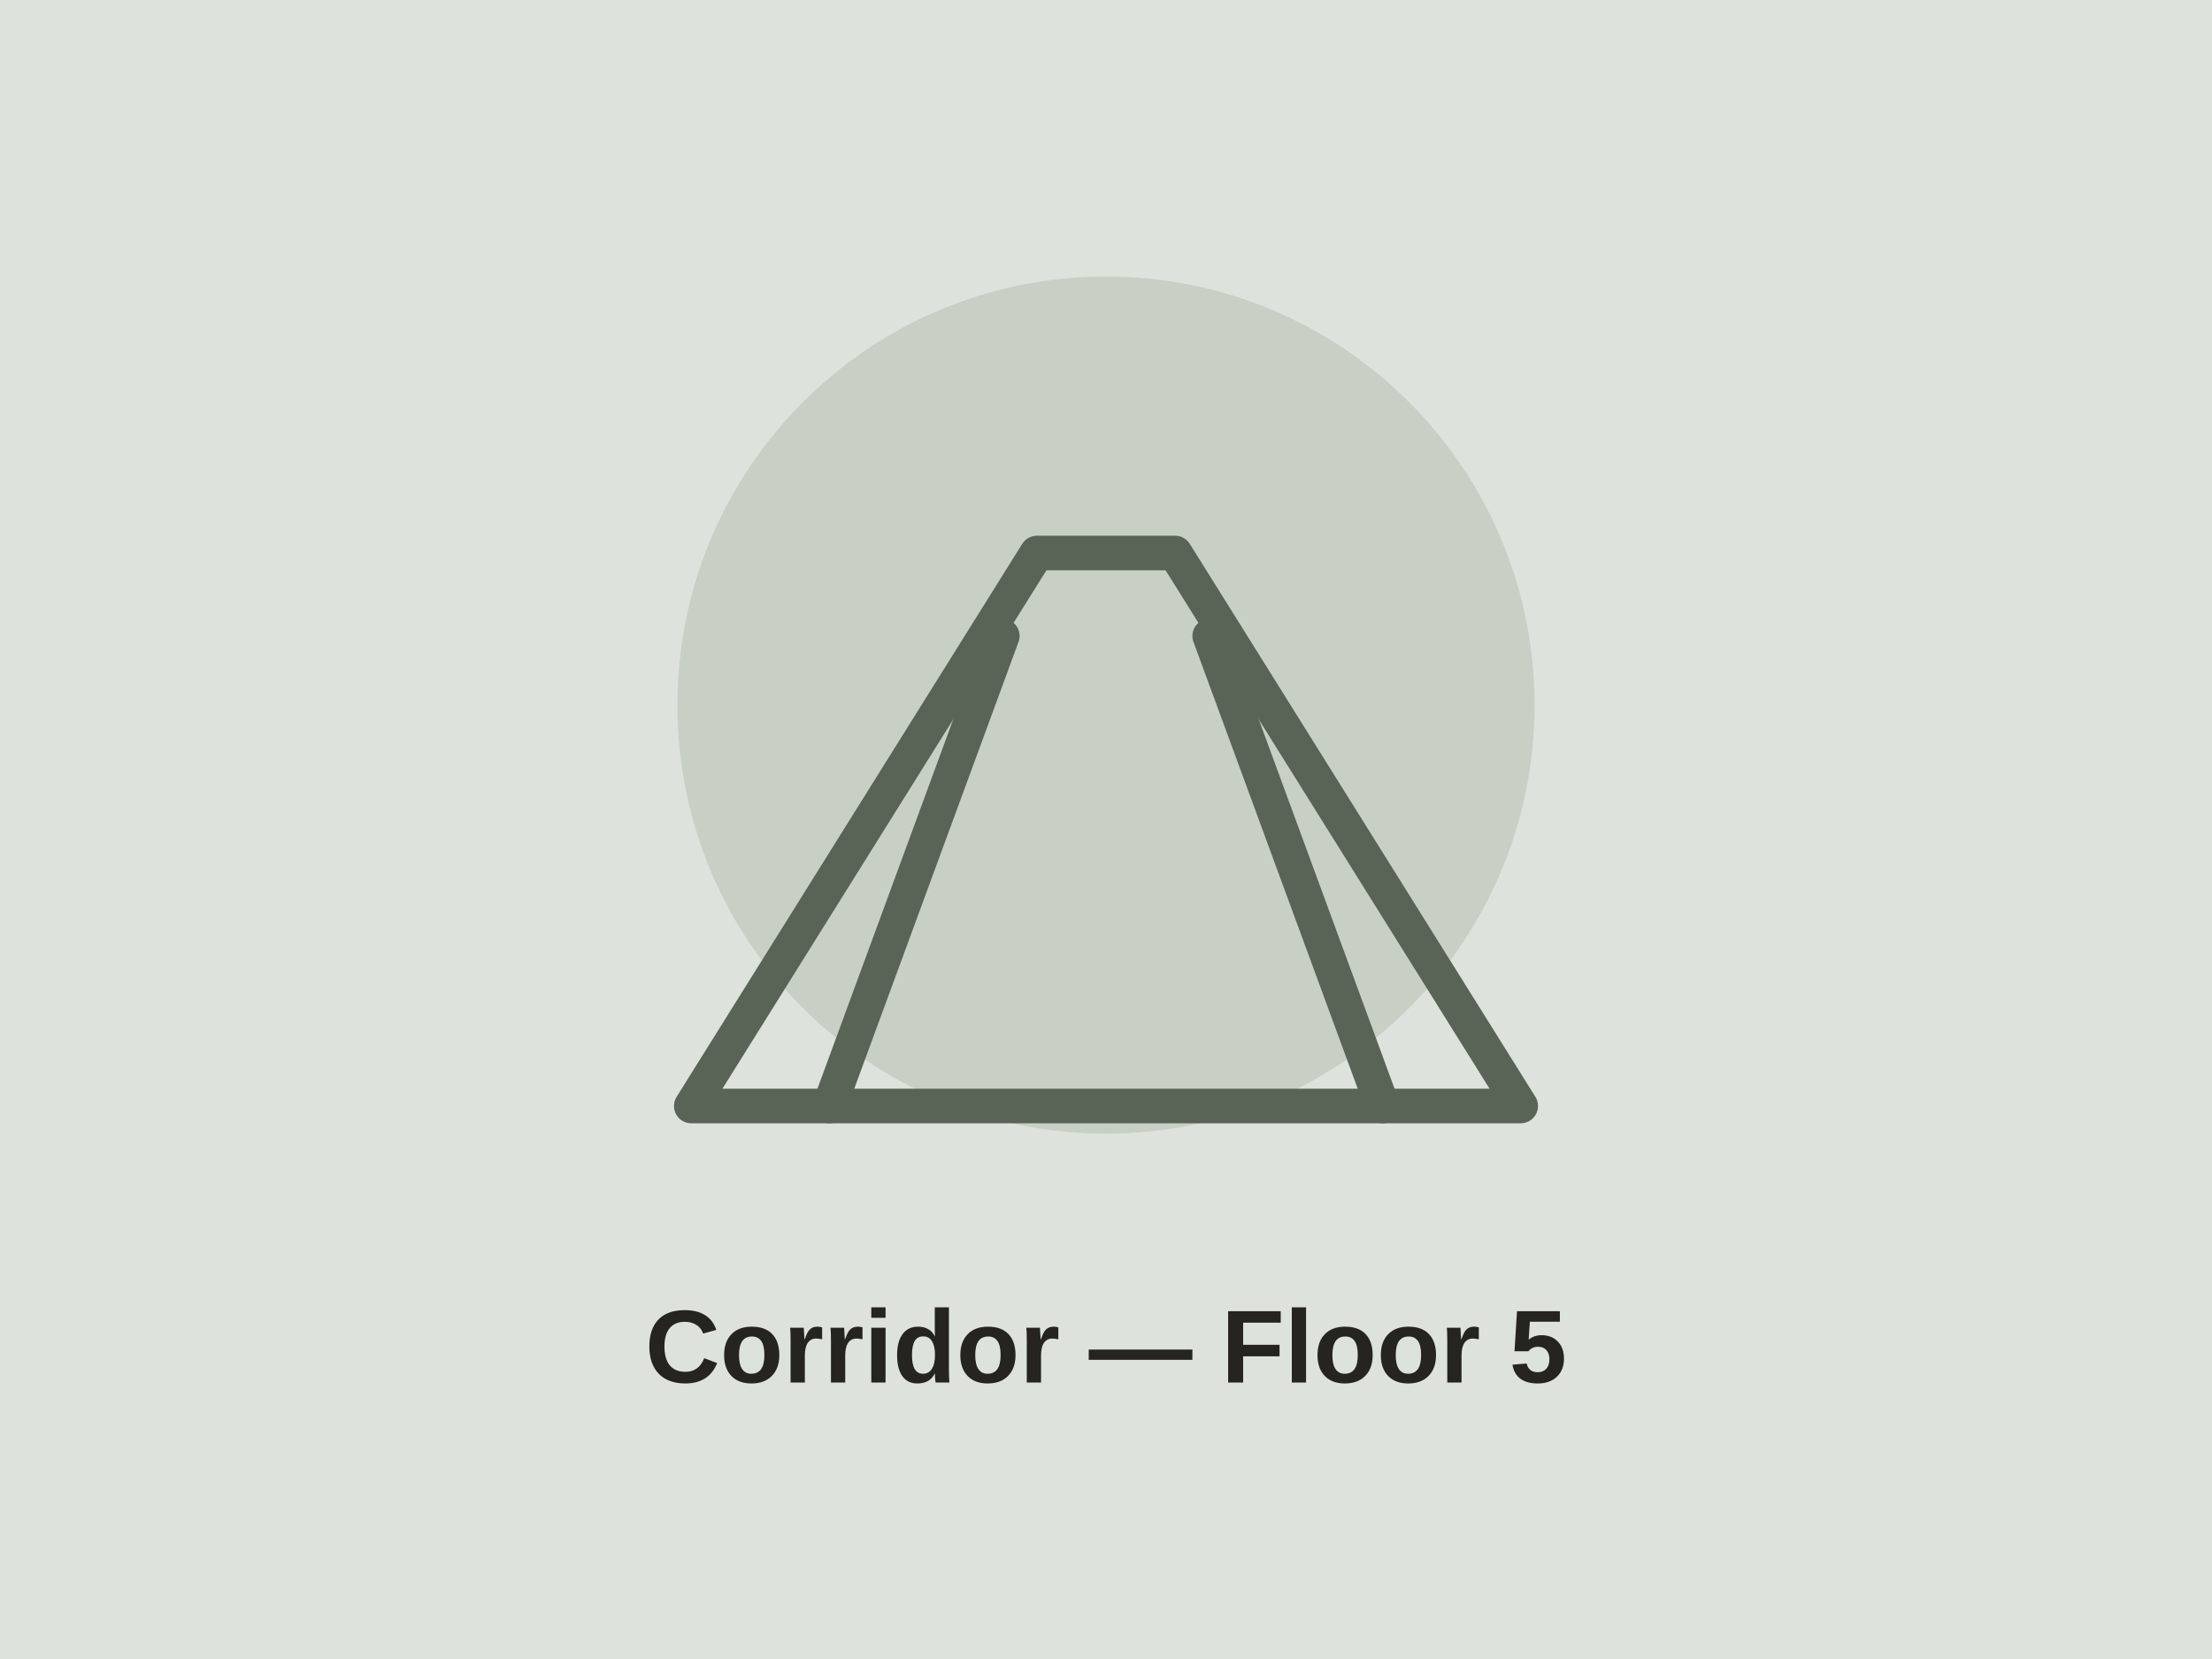
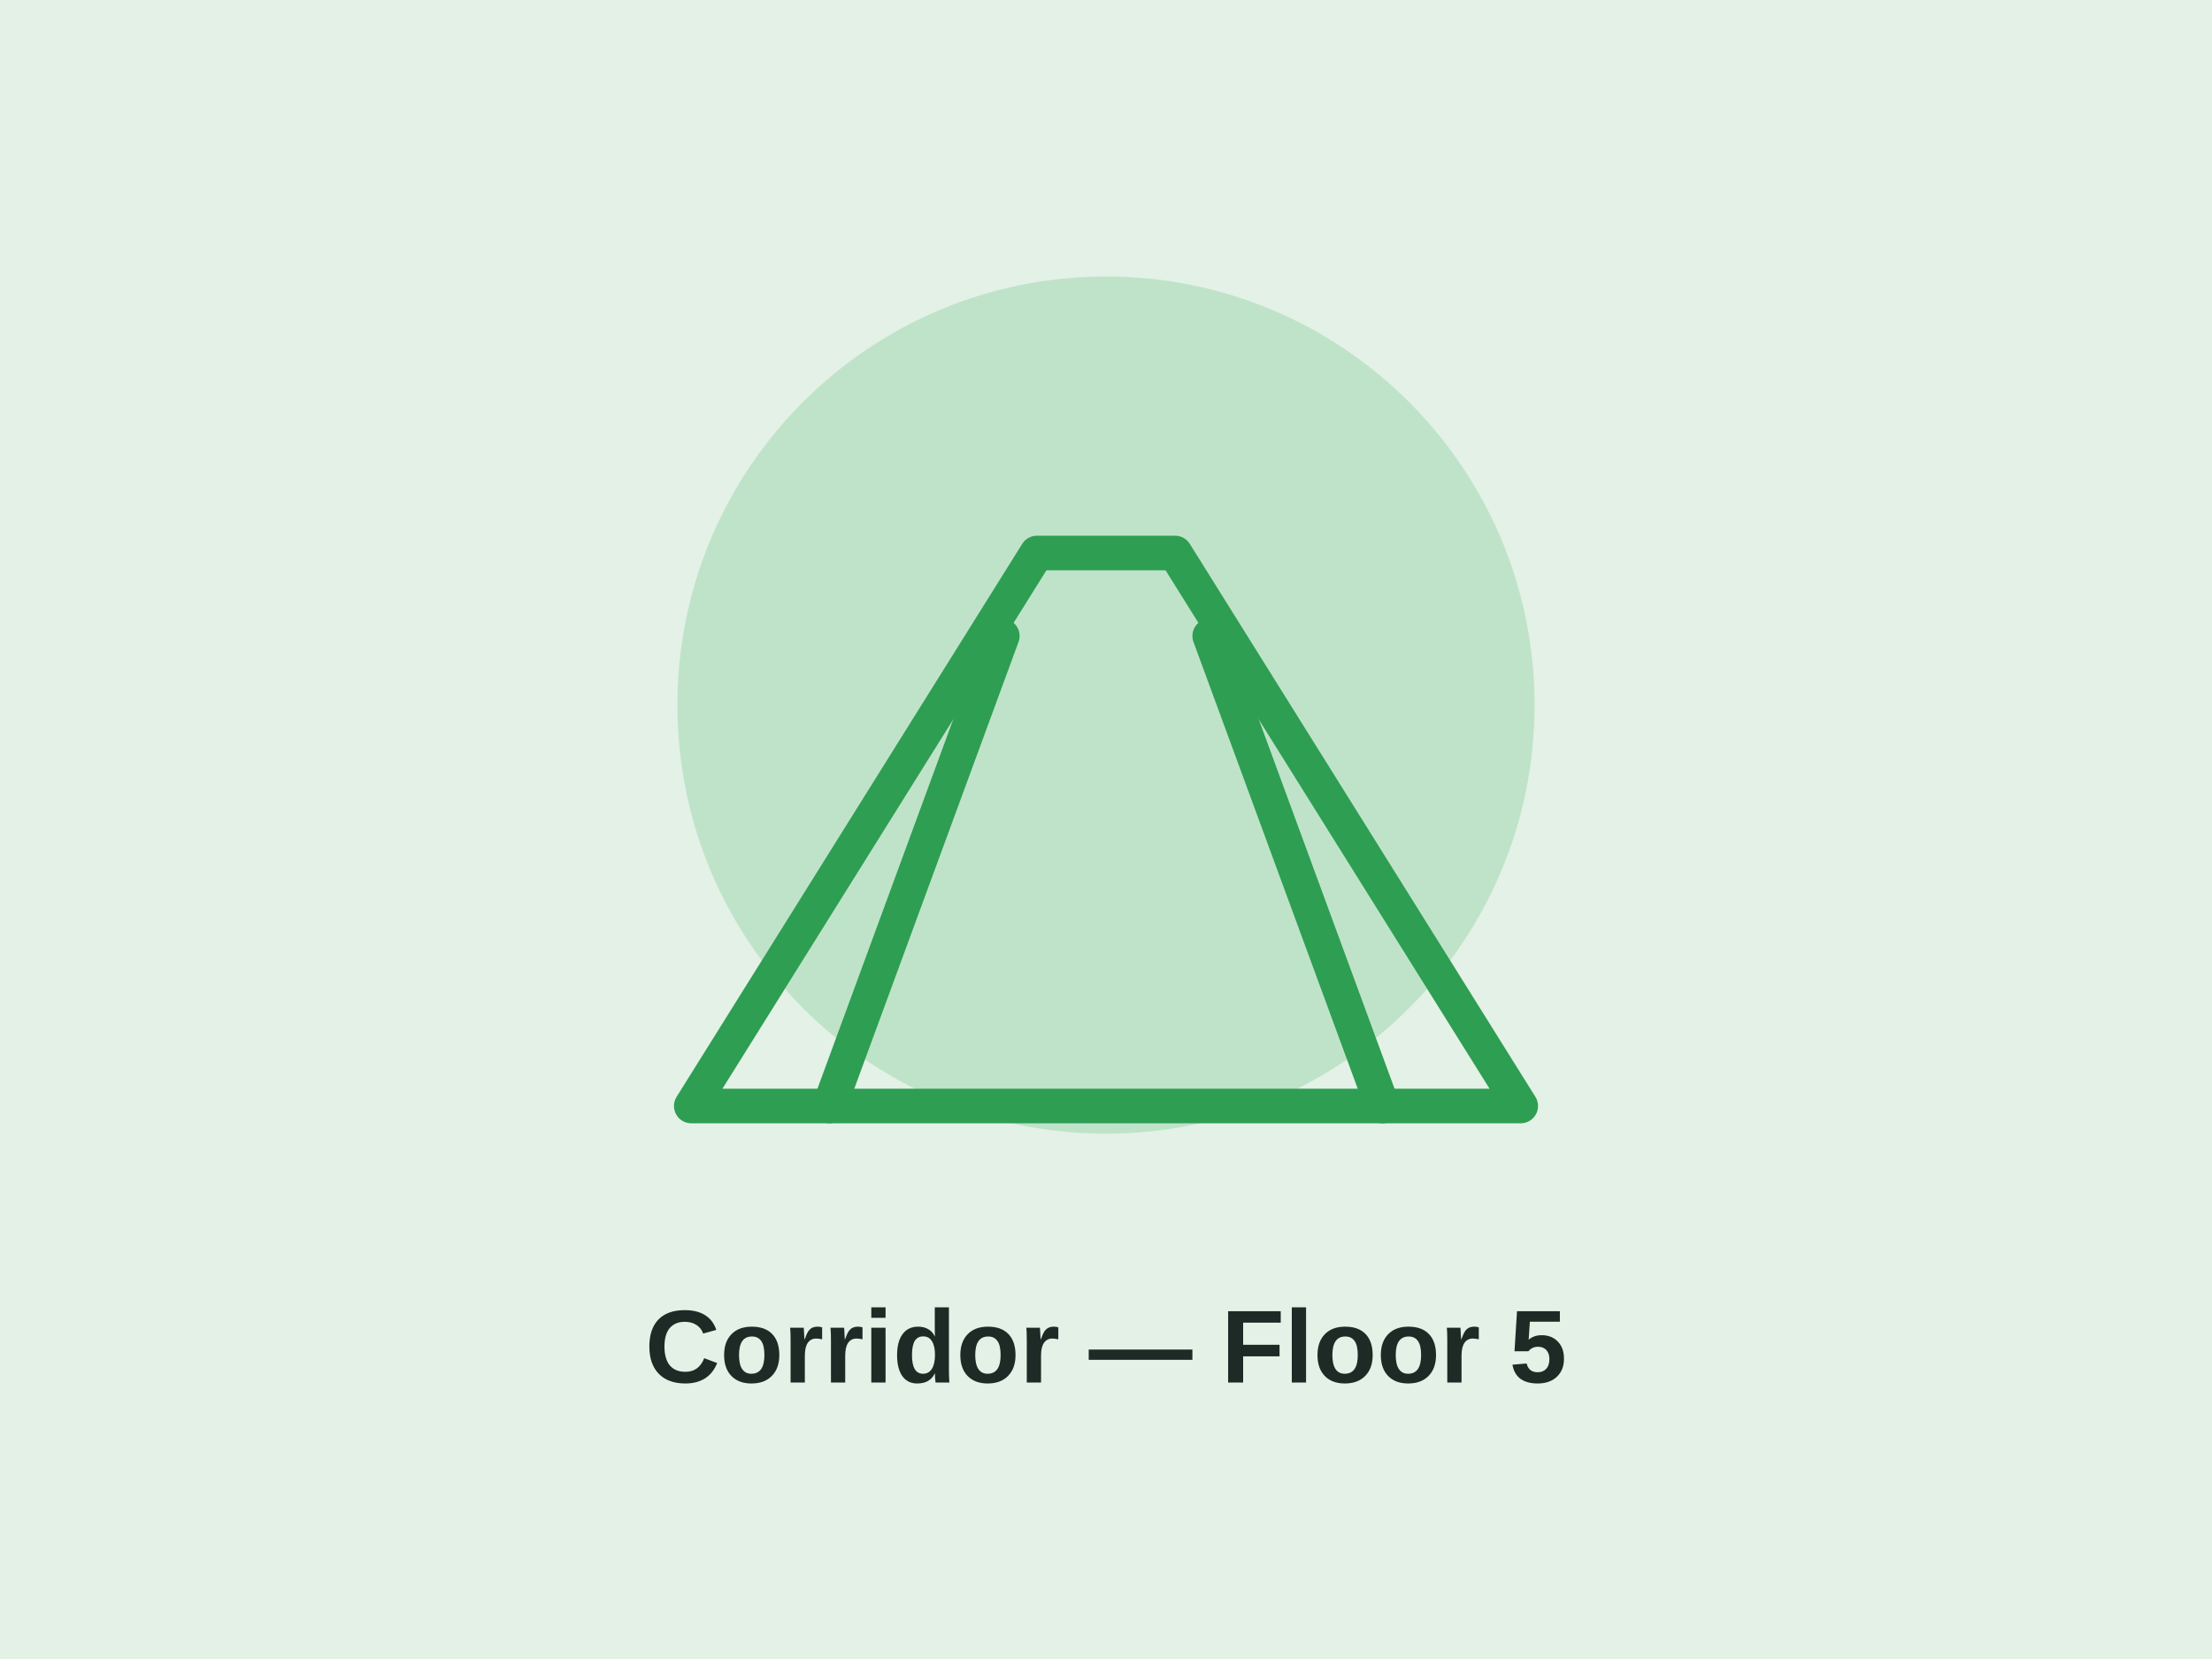
<svg xmlns="http://www.w3.org/2000/svg" viewBox="0 0 320 240">
-   <rect width="320" height="240" fill="#DDE3DC" />
-   <circle cx="160" cy="102" r="62" fill="#c8d0c6" />
-   <g stroke="#596457" stroke-width="5" fill="none" stroke-linecap="round" stroke-linejoin="round">
+   <rect width="320" height="240" fill="#E4F1E6" />
+   <circle cx="160" cy="102" r="62" fill="#BFE3C9" />
+   <g stroke="#2E9E52" stroke-width="5" fill="none" stroke-linecap="round" stroke-linejoin="round">
    <path d="M100 160 150 80 170 80 220 160Z" />
    <line x1="120" y1="160" x2="145" y2="92" />
    <line x1="200" y1="160" x2="175" y2="92" />
  </g>
-   <text x="160" y="200" font-family="Arial, sans-serif" font-size="15" font-weight="600" fill="#252421" text-anchor="middle">Corridor — Floor 5</text>
+   <text x="160" y="200" font-family="Arial, sans-serif" font-size="15" font-weight="600" fill="#1E2A26" text-anchor="middle">Corridor — Floor 5</text>
</svg>
